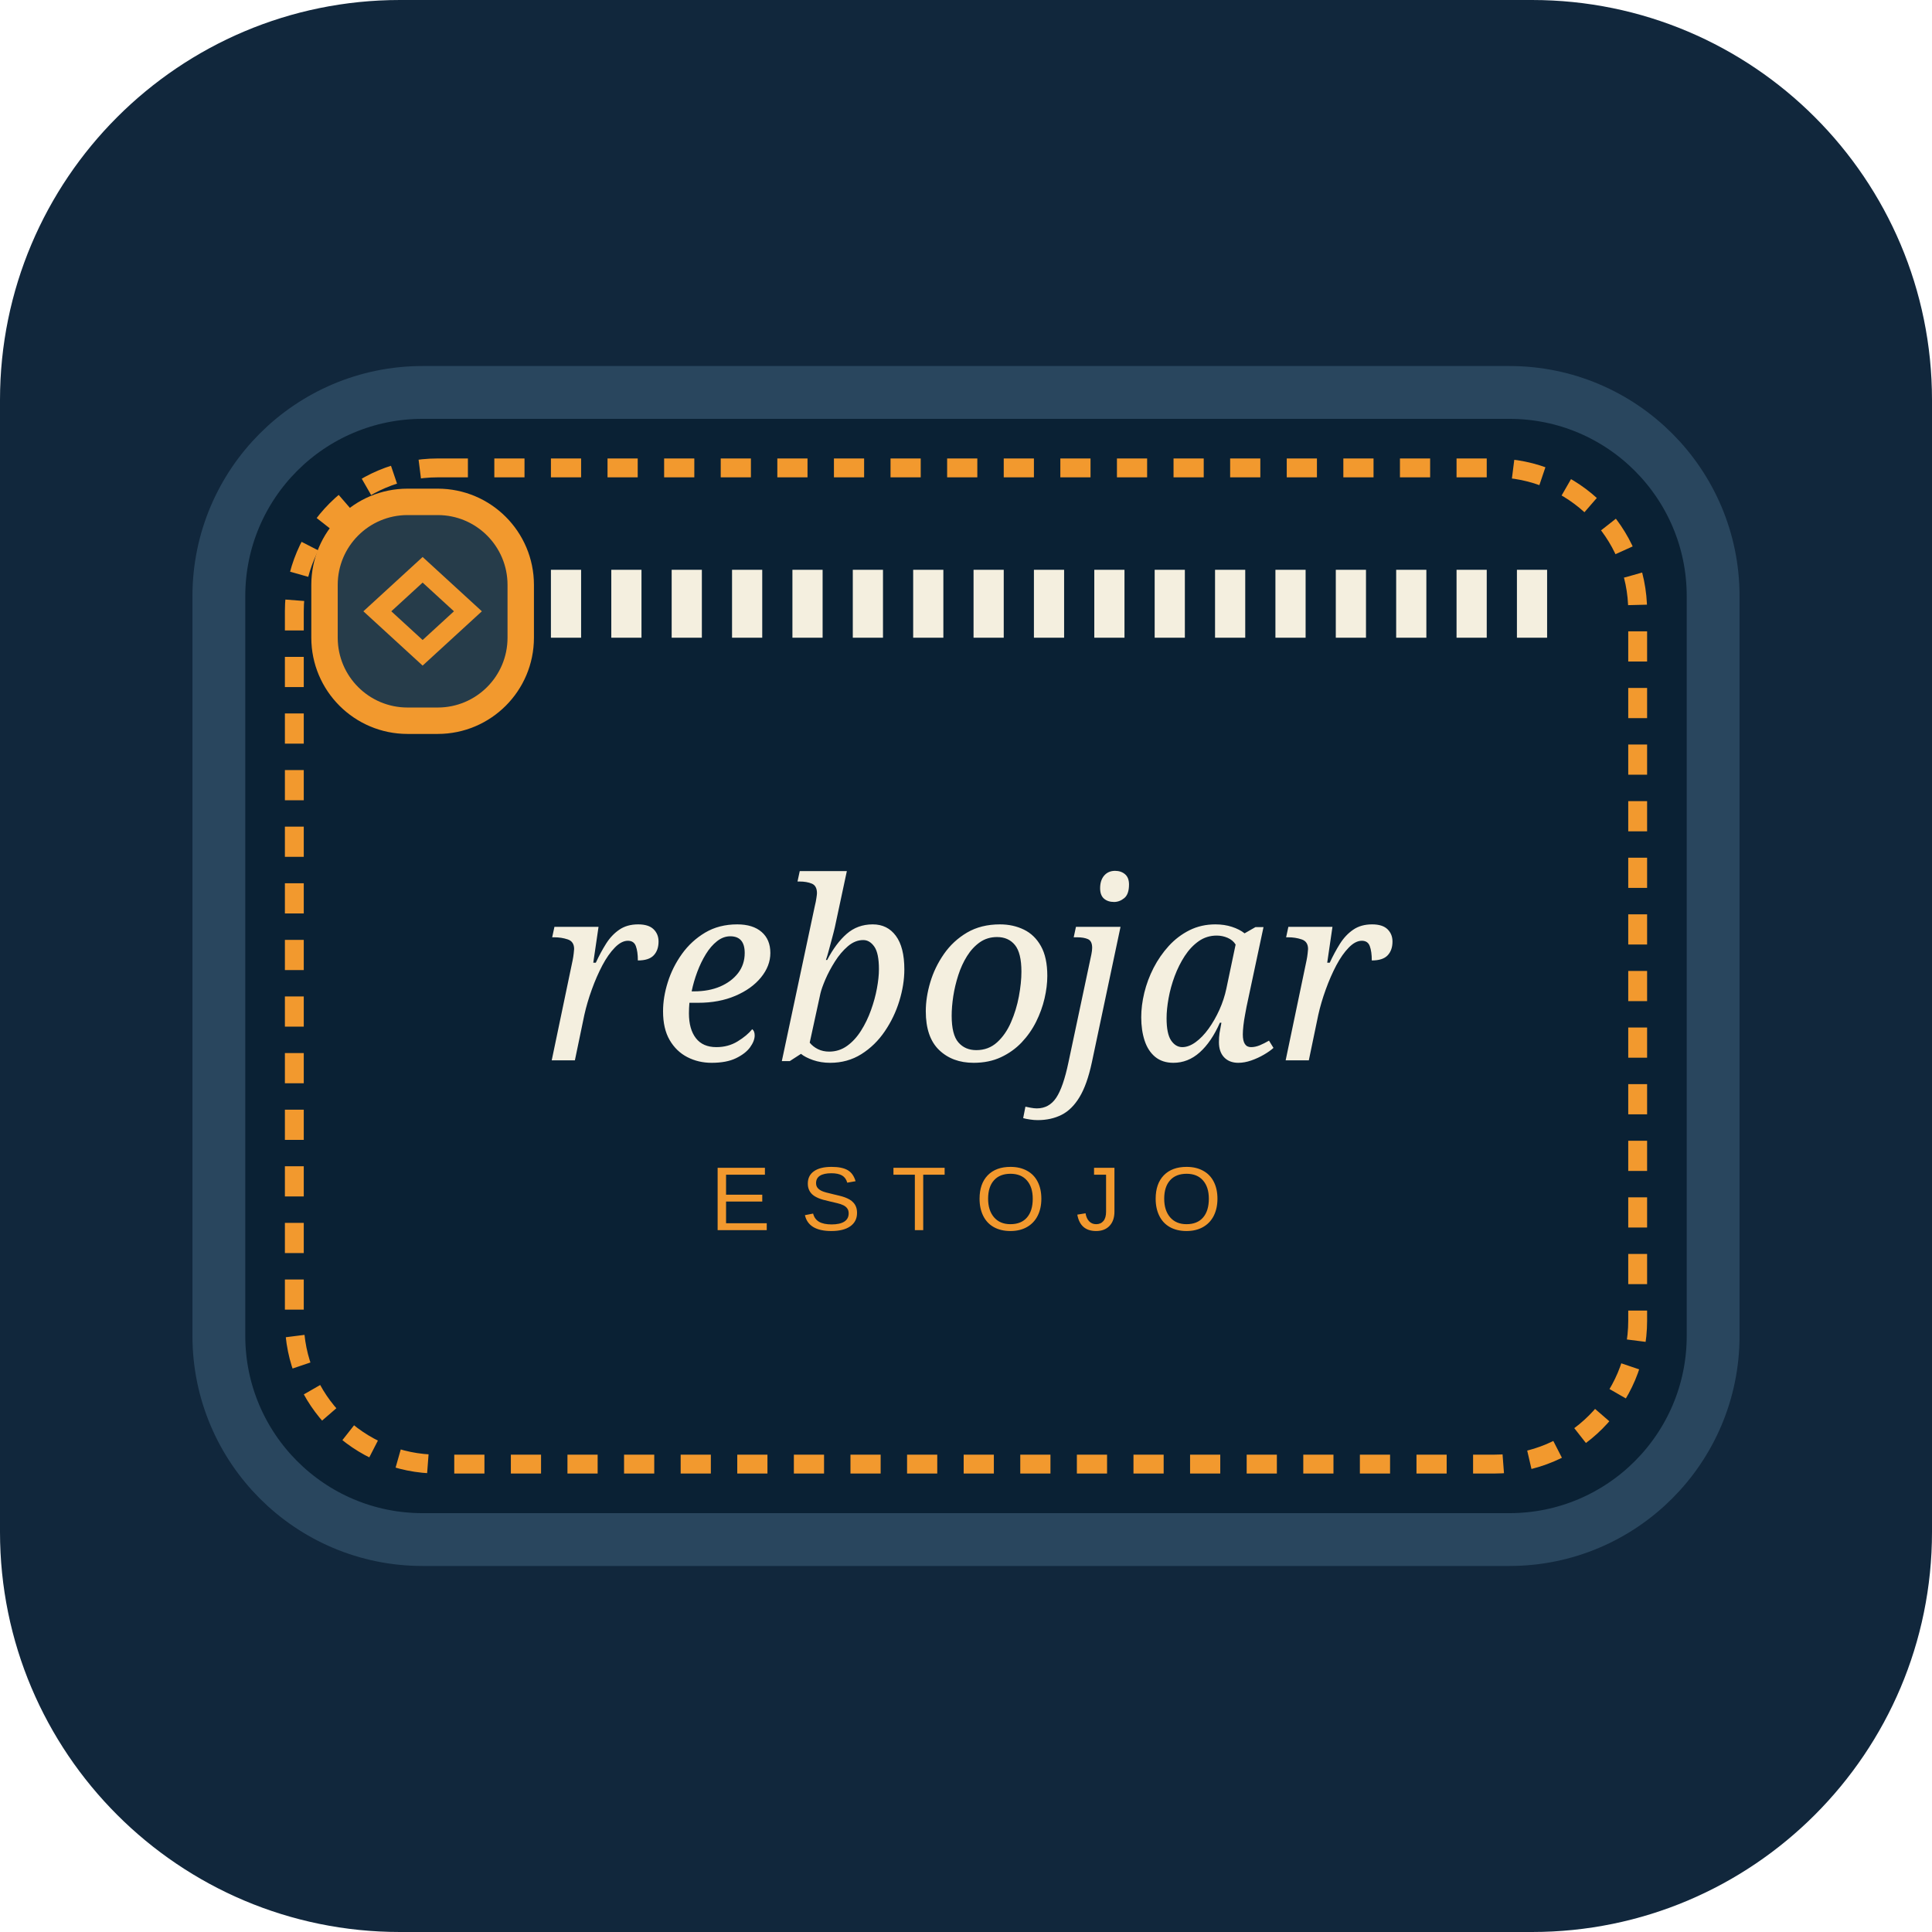
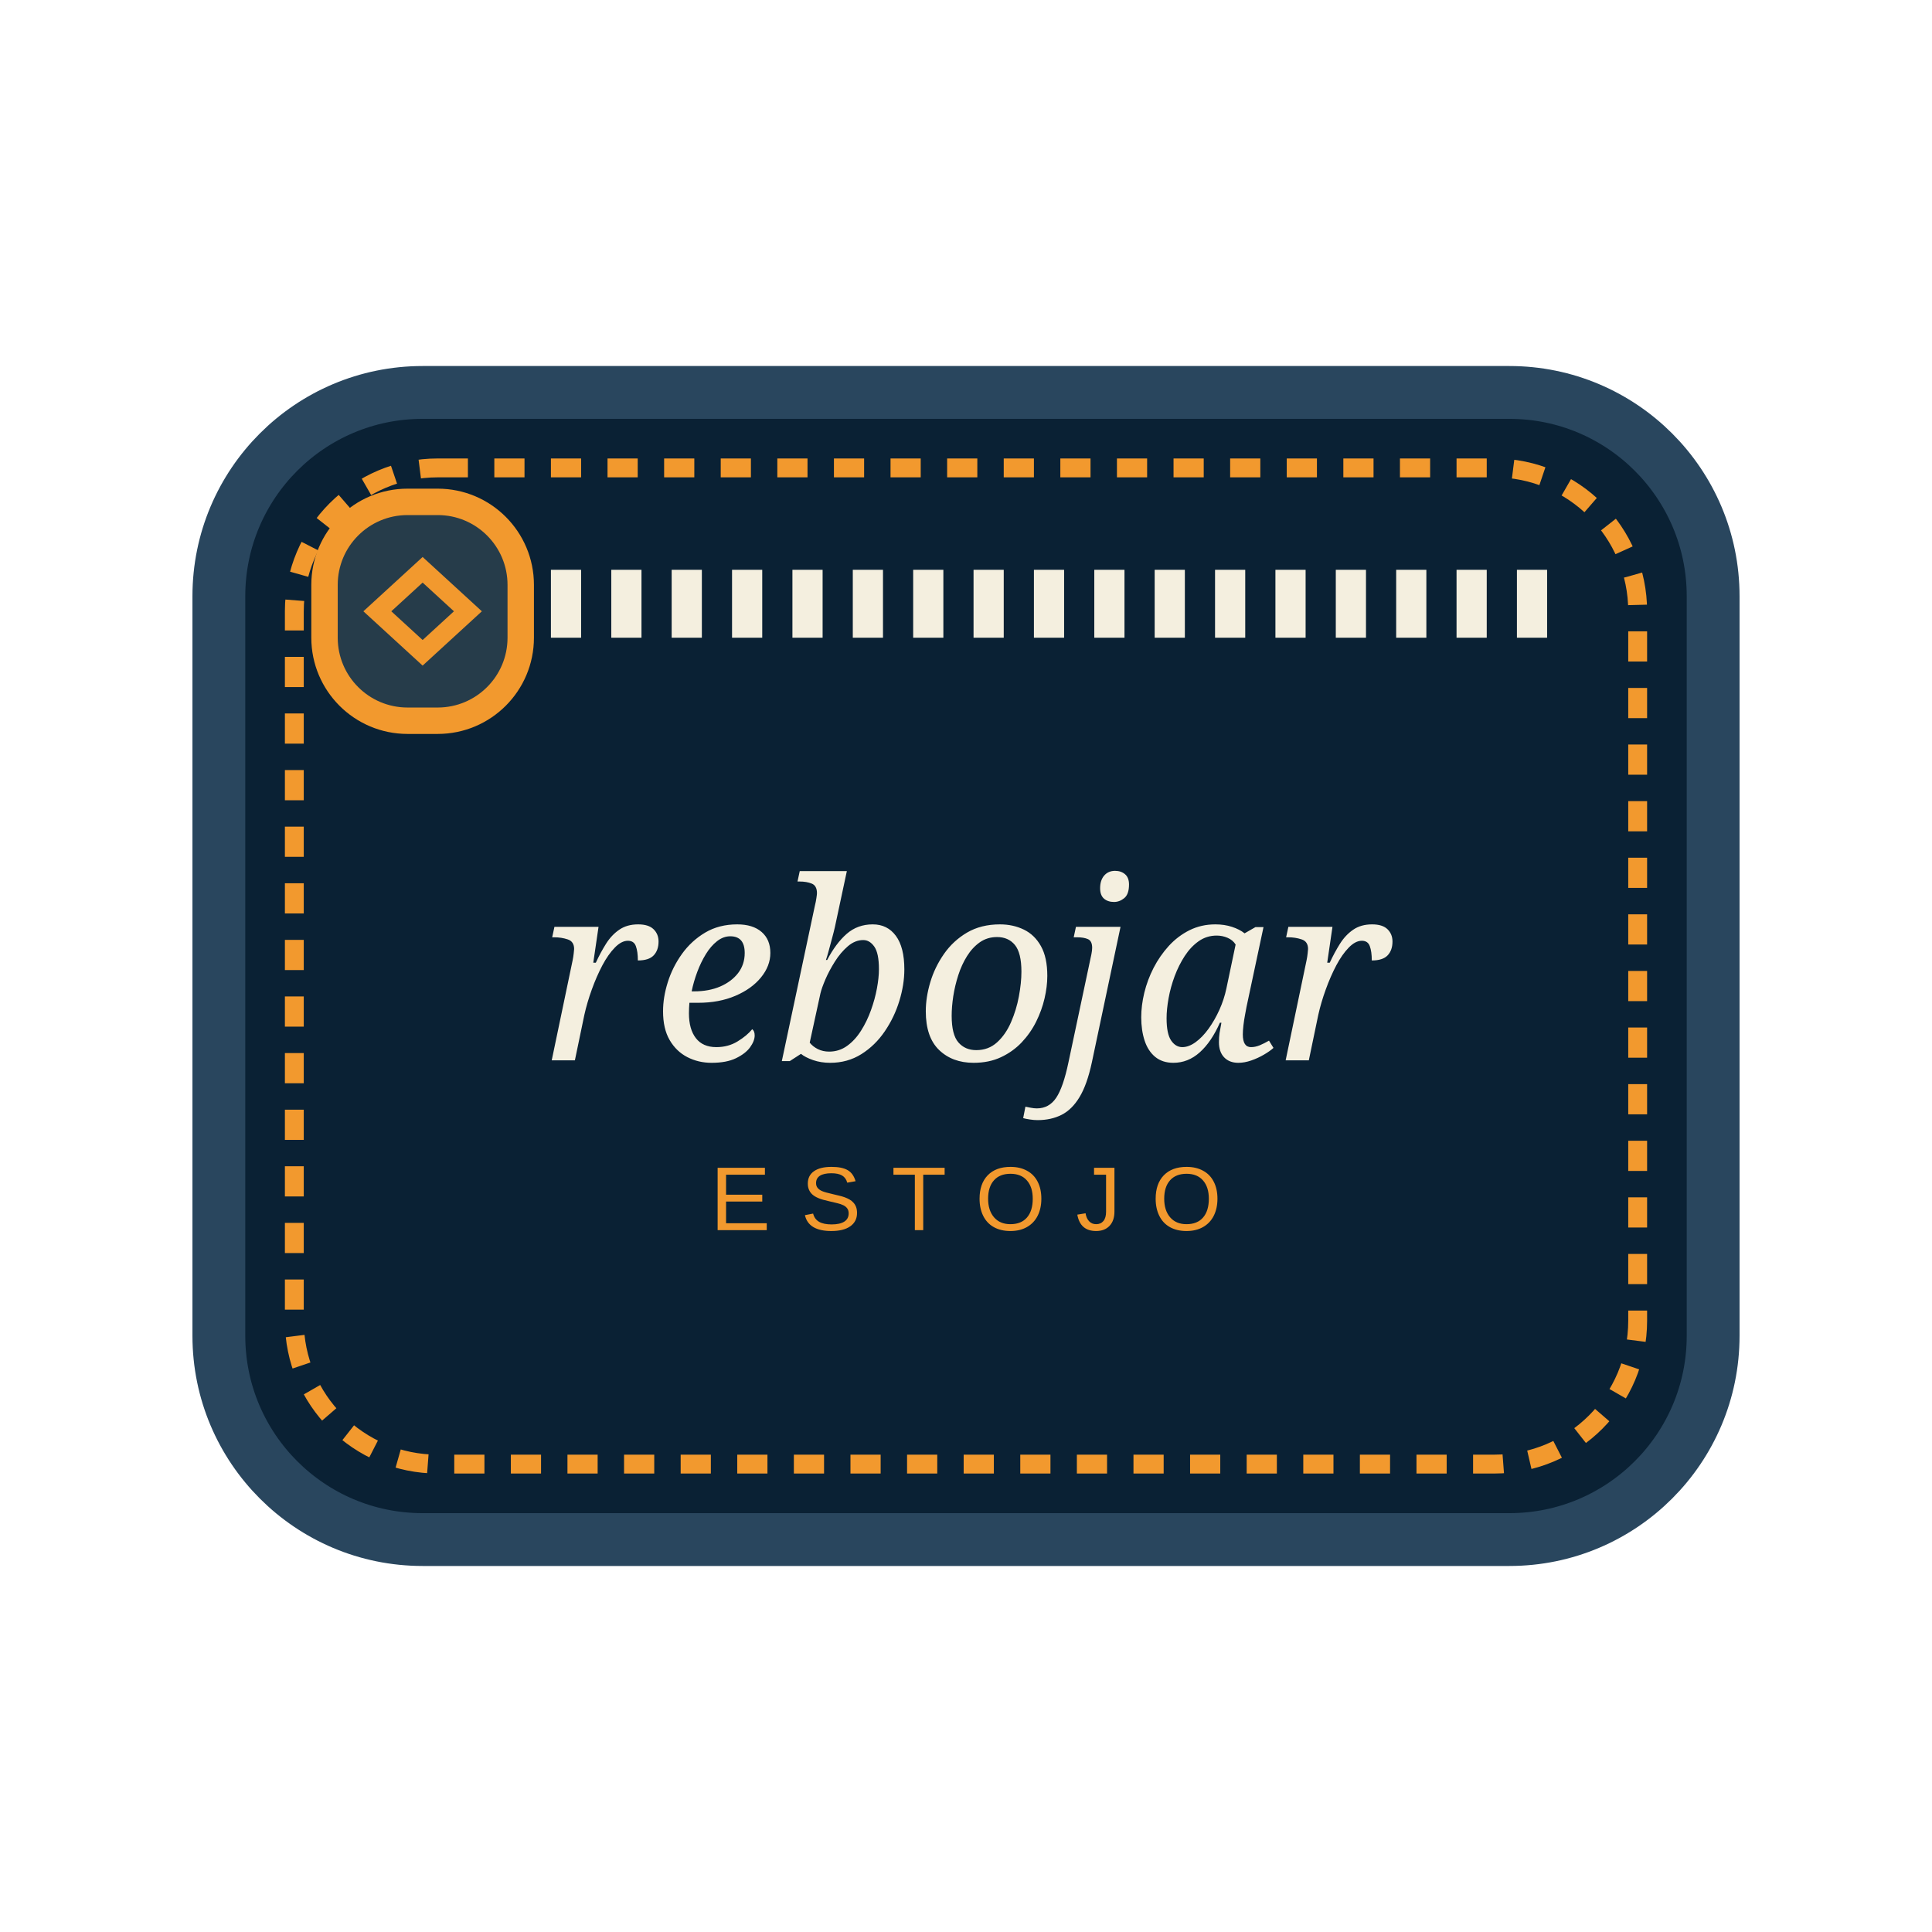
<svg xmlns="http://www.w3.org/2000/svg" viewBox="0 0 512 512" role="img" aria-label="Estojo Rebojar">
-   <rect width="512" height="512" rx="106" fill="#11273c" />
  <rect x="58" y="104" width="396" height="304" rx="54" fill="#0a2134" stroke="#29465e" stroke-width="14" />
  <rect x="78" y="124" width="356" height="264" rx="38" fill="none" stroke="#f2992e" stroke-width="5" stroke-dasharray="8 7" />
  <path d="M98 160h316" stroke="#f4efdf" stroke-width="18" stroke-dasharray="8 8" />
  <path d="M112 150v21" stroke="#f2992e" stroke-width="7" stroke-linecap="round" />
  <rect x="86" y="133" width="52" height="58" rx="22" fill="#263c4a" stroke="#f2992e" stroke-width="7" />
  <path d="m112 151 12 11-12 11-12-11Z" fill="none" stroke="#f2992e" stroke-width="5" />
  <text x="256" y="281" text-anchor="middle" fill="#f4efdf" font-family="Georgia,serif" font-size="66" font-style="italic">rebojar</text>
  <text x="256" y="326" text-anchor="middle" fill="#f2992e" font-family="Arial,sans-serif" font-size="24" letter-spacing="8">ESTOJO</text>
</svg>
